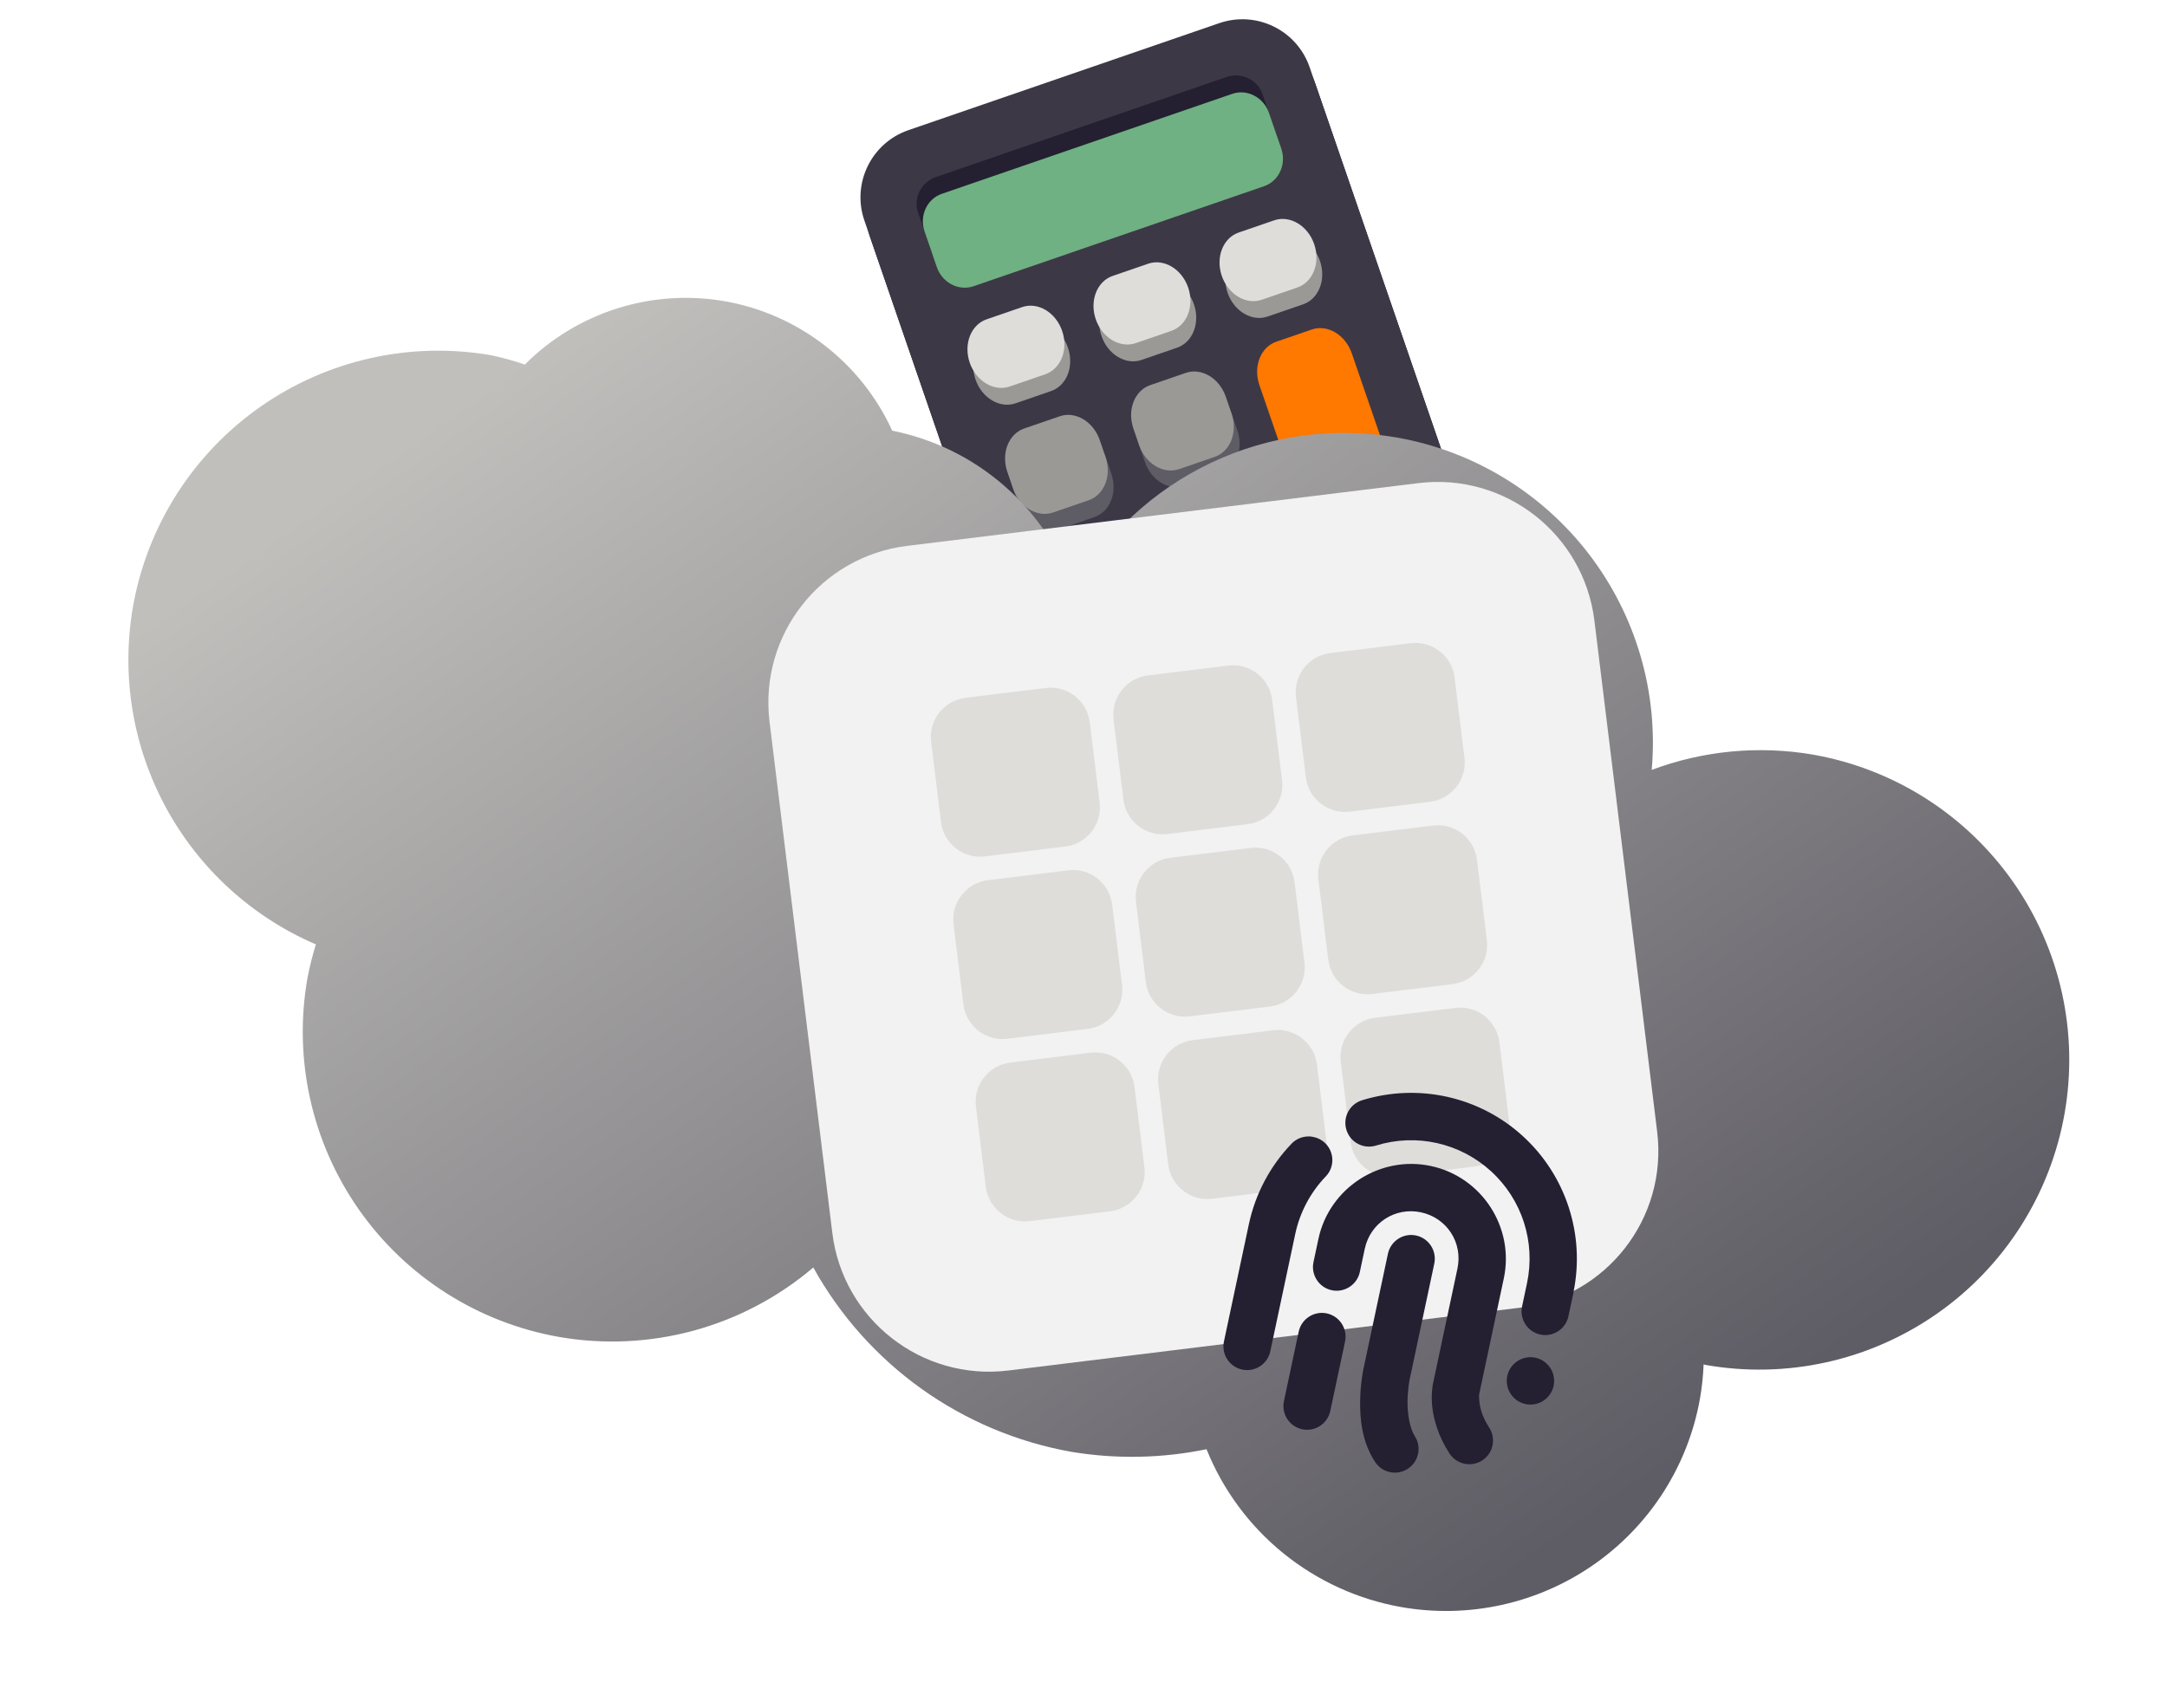
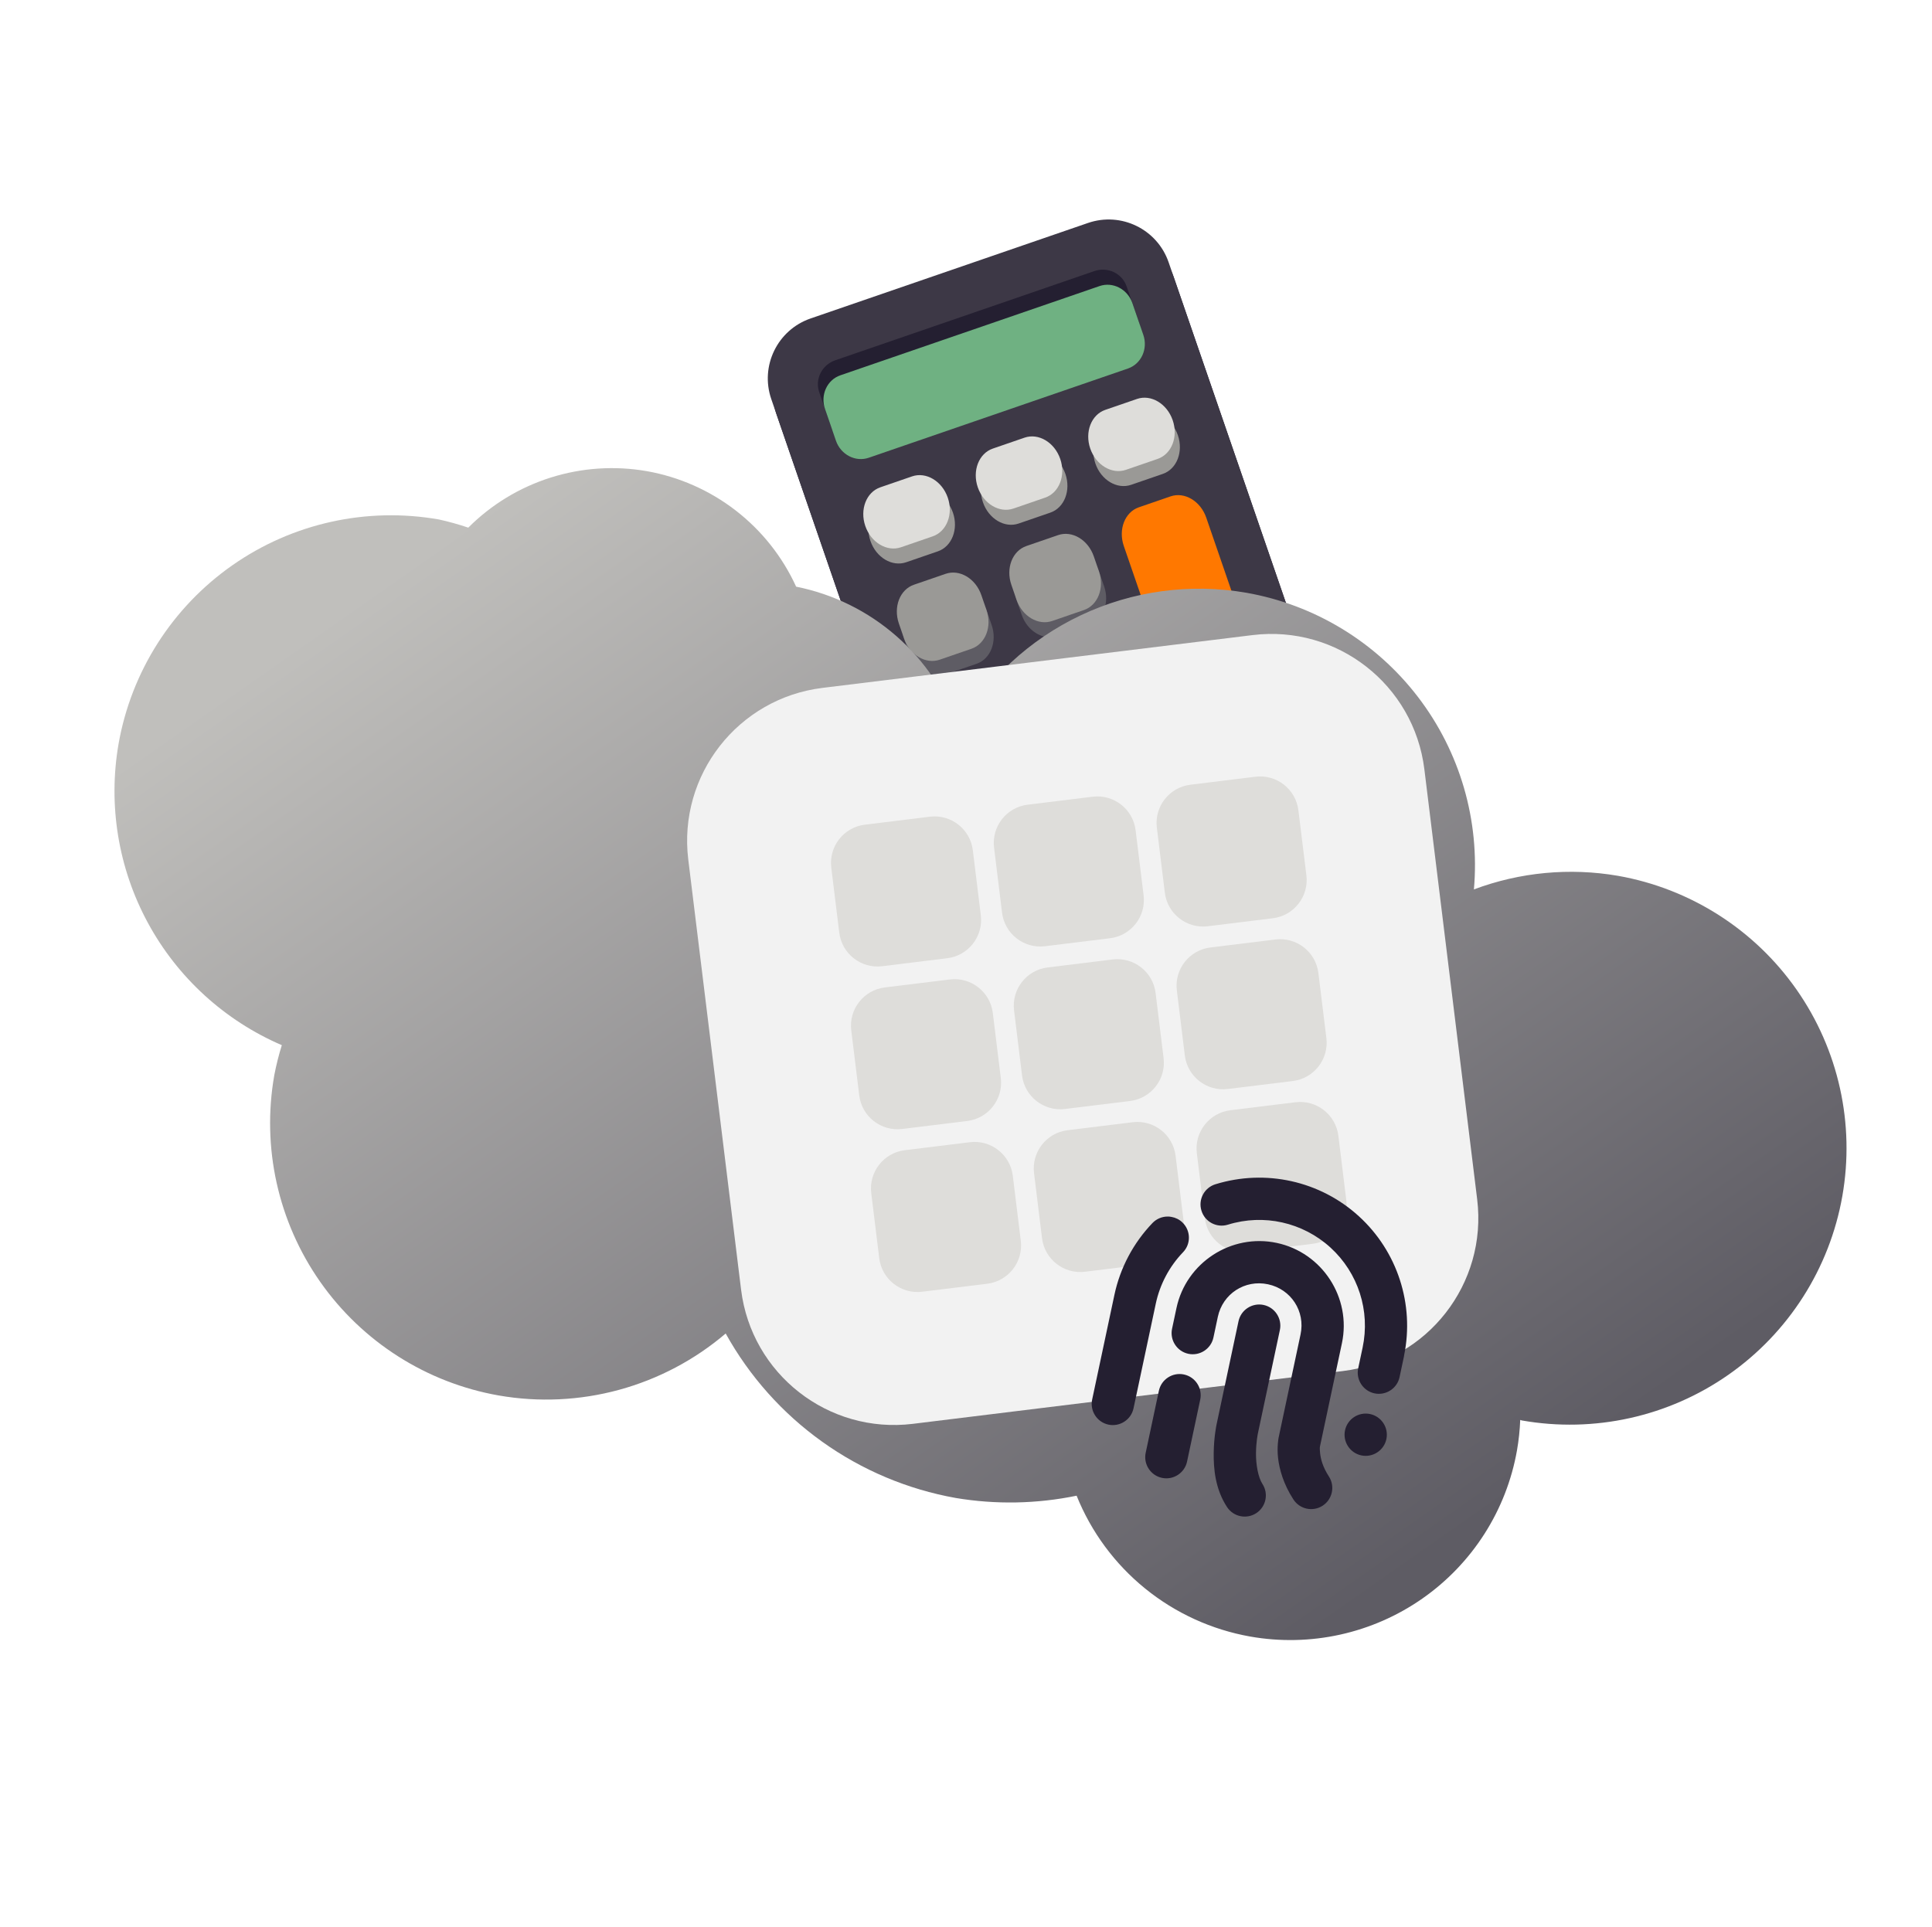
- <svg xmlns="http://www.w3.org/2000/svg" width="439" height="346" viewBox="0 0 439 346" fill="none">
-   <path d="M248.178 8.095L185.206 29.778C177.686 32.367 173.689 40.562 176.278 48.081L209.682 145.092C212.271 152.612 220.466 156.608 227.986 154.019L290.957 132.336C298.477 129.747 302.474 121.552 299.885 114.033L266.482 17.022C263.892 9.502 255.697 5.506 248.178 8.095Z" fill="url(#paint0_linear_38_1765)" />
-   <path d="M247.006 4.69L184.034 26.373C176.514 28.962 172.518 37.157 175.107 44.677L207.339 138.284C209.928 145.803 218.122 149.8 225.642 147.211L288.614 125.528C296.134 122.939 300.131 114.744 297.542 107.224L265.31 13.617C262.721 6.097 254.526 2.101 247.006 4.69Z" fill="#3D3846" />
-   <path d="M208.241 65.632L201.041 68.111C197.859 69.206 196.33 73.142 197.624 76.902C198.919 80.662 202.548 82.822 205.729 81.727L212.929 79.247C216.111 78.152 217.64 74.216 216.346 70.456C215.051 66.696 211.423 64.536 208.241 65.632Z" fill="#9A9996" />
-   <path d="M233.772 56.84L226.573 59.319C223.392 60.415 221.863 64.35 223.158 68.11C224.452 71.87 228.08 74.03 231.261 72.935L238.46 70.456C241.641 69.361 243.17 65.425 241.876 61.665C240.581 57.905 236.953 55.745 233.772 56.84Z" fill="#9A9996" />
-   <path d="M259.302 48.05L252.104 50.528C248.924 51.623 247.396 55.559 248.69 59.319C249.985 63.079 253.612 65.239 256.793 64.144L263.991 61.666C267.171 60.571 268.699 56.635 267.405 52.875C266.11 49.115 262.483 46.955 259.302 48.05Z" fill="#9A9996" />
-   <path d="M248.454 15.614L189.622 35.872C186.599 36.913 184.974 40.151 185.991 43.105L188.753 51.129C189.771 54.083 193.046 55.634 196.068 54.593L254.9 34.335C257.923 33.295 259.549 30.056 258.531 27.102L255.769 19.079C254.751 16.125 251.476 14.574 248.454 15.614Z" fill="#241F31" />
-   <path d="M256.073 37.739L197.241 57.997C194.218 59.038 190.88 57.302 189.784 54.121L187.305 46.921C186.21 43.74 187.772 40.317 190.794 39.276L249.626 19.018C252.649 17.978 255.987 19.713 257.083 22.894L259.562 30.095C260.657 33.276 259.095 36.699 256.073 37.739Z" fill="#6FB182" />
-   <path d="M207.069 62.228L199.868 64.707C196.687 65.802 195.157 69.739 196.452 73.498C197.747 77.258 201.375 79.418 204.556 78.322L211.757 75.843C214.938 74.748 216.468 70.812 215.173 67.052C213.879 63.292 210.25 61.132 207.069 62.228Z" fill="#DEDDDA" />
-   <path d="M232.6 53.437L225.401 55.915C222.22 57.011 220.691 60.947 221.986 64.707C223.28 68.466 226.908 70.626 230.089 69.531L237.288 67.052C240.469 65.957 241.998 62.021 240.704 58.261C239.409 54.502 235.781 52.341 232.6 53.437Z" fill="#DEDDDA" />
-   <path d="M258.13 44.646L250.932 47.124C247.752 48.22 246.224 52.155 247.518 55.915C248.813 59.675 252.44 61.835 255.62 60.74L262.819 58.261C265.999 57.166 267.527 53.231 266.233 49.471C264.938 45.711 261.311 43.551 258.13 44.646Z" fill="#DEDDDA" />
-   <path d="M215.86 87.757L208.659 90.236C205.478 91.332 203.948 95.268 205.243 99.028L206.415 102.431C207.71 106.191 211.338 108.351 214.52 107.256L221.72 104.776C224.901 103.681 226.431 99.745 225.136 95.985L223.964 92.582C222.67 88.822 219.041 86.662 215.86 87.757Z" fill="#5E5C64" />
-   <path d="M241.391 78.966L234.192 81.445C231.011 82.54 229.482 86.476 230.776 90.236L231.948 93.639C233.243 97.399 236.871 99.559 240.052 98.464L247.251 95.985C250.432 94.89 251.961 90.954 250.666 87.194L249.494 83.791C248.2 80.031 244.572 77.871 241.391 78.966Z" fill="#5E5C64" />
-   <path d="M224.65 113.285L217.449 115.765C214.268 116.86 212.738 120.796 214.033 124.556L215.205 127.96C216.5 131.719 220.128 133.88 223.31 132.784L230.51 130.305C233.691 129.209 235.221 125.273 233.926 121.513L232.754 118.11C231.46 114.35 227.831 112.19 224.65 113.285Z" fill="#5E5C64" />
-   <path d="M250.181 104.494L242.982 106.973C239.801 108.068 238.272 112.004 239.566 115.764L240.738 119.168C242.033 122.928 245.661 125.088 248.842 123.992L256.041 121.514C259.222 120.418 260.751 116.482 259.456 112.723L258.284 109.319C256.99 105.559 253.362 103.399 250.181 104.494Z" fill="#5E5C64" />
-   <path d="M214.687 84.353L207.487 86.832C204.306 87.927 202.776 91.863 204.071 95.623L205.243 99.027C206.537 102.787 210.166 104.947 213.347 103.851L220.548 101.372C223.729 100.276 225.259 96.34 223.964 92.581L222.792 89.177C221.497 85.417 217.869 83.257 214.687 84.353Z" fill="#9A9996" />
-   <path d="M240.219 75.561L233.02 78.04C229.839 79.136 228.31 83.072 229.604 86.831L230.776 90.235C232.071 93.995 235.699 96.155 238.88 95.06L246.079 92.581C249.26 91.486 250.789 87.55 249.494 83.79L248.323 80.386C247.028 76.626 243.4 74.466 240.219 75.561Z" fill="#9A9996" />
-   <path d="M223.477 109.882L216.277 112.361C213.096 113.456 211.566 117.392 212.861 121.152L214.033 124.556C215.327 128.316 218.956 130.476 222.137 129.38L229.338 126.901C232.519 125.805 234.049 121.869 232.754 118.11L231.582 114.706C230.287 110.946 226.659 108.786 223.477 109.882Z" fill="#9A9996" />
-   <path d="M249.009 101.091L241.81 103.569C238.629 104.665 237.1 108.601 238.394 112.36L239.566 115.764C240.861 119.524 244.489 121.684 247.67 120.589L254.869 118.11C258.05 117.015 259.579 113.079 258.284 109.319L257.113 105.915C255.818 102.155 252.19 99.995 249.009 101.091Z" fill="#9A9996" />
-   <path d="M275.711 95.704L268.512 98.182C265.332 99.277 263.804 103.213 265.099 106.973L266.27 110.376C267.565 114.136 271.192 116.297 274.373 115.201L281.571 112.723C284.751 111.628 286.279 107.692 284.985 103.932L283.813 100.529C282.518 96.769 278.891 94.609 275.711 95.704Z" fill="#C64600" />
-   <path d="M265.748 66.771L258.55 69.249C255.37 70.344 253.842 74.28 255.136 78.04L265.098 106.972C266.393 110.732 270.02 112.892 273.2 111.797L280.399 109.319C283.579 108.224 285.107 104.288 283.813 100.528L273.85 71.596C272.556 67.836 268.928 65.676 265.748 66.771Z" fill="#FF7800" />
-   <path d="M146.833 61.038C139.541 59.771 132.053 60.275 125.001 62.509C117.949 64.742 111.543 68.638 106.324 73.868C104.145 73.129 101.927 72.511 99.68 72.016C83.279 69.125 66.402 72.866 52.76 82.416C39.118 91.967 29.829 106.546 26.938 122.944C24.52 136.855 26.863 151.175 33.587 163.591C40.311 176.007 51.024 185.795 63.996 191.374C63.301 193.607 62.732 195.876 62.29 198.173C59.398 214.571 63.141 231.447 72.693 245.088C82.246 258.729 96.826 268.017 113.227 270.909C122.323 272.496 131.657 272.058 140.563 269.627C149.47 267.195 157.731 262.829 164.758 256.841C170.141 266.555 177.622 274.947 186.656 281.407C195.69 287.867 206.051 292.232 216.984 294.186C226.084 295.708 235.386 295.532 244.422 293.667C247.729 301.897 253.084 309.153 259.98 314.749C266.877 320.344 275.087 324.096 283.837 325.649C290.6 326.842 297.531 326.694 304.235 325.215C310.938 323.735 317.283 320.953 322.906 317.026C328.529 313.1 333.321 308.107 337.008 302.331C340.695 296.555 343.204 290.111 344.394 283.366C344.791 281.086 345.035 278.782 345.126 276.47C345.252 276.509 345.378 276.547 345.504 276.585C361.905 279.476 378.783 275.735 392.425 266.185C406.067 256.634 415.355 242.055 418.247 225.657C421.138 209.258 417.396 192.382 407.844 178.741C398.291 165.1 383.711 155.812 367.31 152.92C356.329 151.031 345.043 152.098 334.611 156.01C335.993 140.36 331.456 124.76 321.897 112.291C312.338 99.821 298.451 91.388 282.977 88.656C270.229 86.442 257.108 88.22 245.409 93.747C233.71 99.273 224.004 108.278 217.619 119.53C214.833 111.399 209.961 104.14 203.492 98.479C197.022 92.818 189.18 88.953 180.75 87.27C177.653 80.482 172.946 74.546 167.037 69.976C161.128 65.406 154.194 62.338 146.833 61.038Z" fill="url(#paint1_linear_38_1765)" />
-   <rect x="152" y="114.517" width="168.355" height="168.355" rx="32" transform="rotate(-7 152 114.517)" fill="#F2F2F2" />
-   <rect x="187.661" y="142.379" width="32.376" height="32.376" rx="8" transform="rotate(-7 187.661 142.379)" fill="#DEDDDA" />
-   <rect x="224.616" y="137.841" width="32.376" height="32.376" rx="8" transform="rotate(-7 224.616 137.841)" fill="#DEDDDA" />
-   <rect x="261.57" y="133.304" width="32.376" height="32.376" rx="8" transform="rotate(-7 261.57 133.304)" fill="#DEDDDA" />
-   <rect x="192.199" y="179.334" width="32.376" height="32.376" rx="8" transform="rotate(-7 192.199 179.334)" fill="#DEDDDA" />
-   <rect x="229.153" y="174.796" width="32.376" height="32.376" rx="8" transform="rotate(-7 229.153 174.796)" fill="#DEDDDA" />
-   <rect x="266.108" y="170.259" width="32.376" height="32.376" rx="8" transform="rotate(-7 266.108 170.259)" fill="#DEDDDA" />
-   <rect x="196.736" y="216.288" width="32.376" height="32.376" rx="8" transform="rotate(-7 196.736 216.288)" fill="#DEDDDA" />
-   <rect x="233.691" y="211.751" width="32.376" height="32.376" rx="8" transform="rotate(-7 233.691 211.751)" fill="#DEDDDA" />
-   <rect x="270.645" y="207.213" width="32.376" height="32.376" rx="8" transform="rotate(-7 270.645 207.213)" fill="#DEDDDA" />
-   <path d="M293.203 222.262C287.566 221.007 281.621 221.2 275.918 222.959C273.393 223.745 271.978 226.434 272.764 228.959C273.546 231.502 276.236 232.918 278.761 232.132C286.907 229.608 295.746 231.582 302.057 237.333C308.35 243.079 311.118 251.699 309.344 260.044L308.346 264.739C307.797 267.325 309.458 269.883 312.044 270.432C314.63 270.982 317.187 269.321 317.737 266.735L318.735 262.04C318.754 261.948 318.774 261.857 318.771 261.779C321.135 250.205 317.245 238.203 308.512 230.232C304.114 226.211 298.822 223.514 293.185 222.259L293.203 222.262ZM265.966 230.37C265.654 230.304 265.335 230.275 265.026 230.286C263.757 230.303 262.533 230.829 261.647 231.753C257.312 236.275 254.309 241.924 253.003 248.068L247.951 271.837C247.401 274.423 249.062 276.981 251.648 277.53C254.234 278.08 256.791 276.419 257.341 273.833L262.393 250.064C263.325 245.681 265.47 241.632 268.572 238.4C270.415 236.492 270.349 233.468 268.44 231.625C267.757 230.962 266.891 230.529 265.966 230.37ZM289.861 236.274C279.535 234.079 269.283 240.737 267.088 251.062L266.09 255.757C265.541 258.343 267.202 260.901 269.788 261.45C272.374 262 274.931 260.339 275.481 257.753L276.479 253.058C277.594 247.813 282.619 244.549 287.865 245.664C293.11 246.779 296.374 251.805 295.259 257.05L290.269 280.526C290.269 280.526 289.865 282.606 290.155 285.121C290.445 287.636 291.356 291.012 293.638 294.526C295.082 296.75 298.054 297.381 300.277 295.937C302.501 294.493 303.133 291.522 301.689 289.298C300.273 287.118 299.836 285.3 299.7 284.045C299.564 282.789 299.659 282.522 299.659 282.522L304.649 259.046C306.844 248.72 300.186 238.468 289.861 236.274ZM286.867 250.359C284.281 249.809 281.723 251.47 281.174 254.056L276.184 277.532C276.184 277.532 275.591 280.319 275.545 283.875C275.498 287.43 275.84 292.046 278.555 296.227C279.999 298.451 282.97 299.082 285.194 297.638C287.418 296.194 288.05 293.223 286.605 290.999C285.623 289.487 285.114 286.561 285.141 283.998C285.169 281.435 285.574 279.528 285.574 279.528L290.564 256.052C291.114 253.466 289.453 250.909 286.867 250.359ZM268.79 266.146C266.204 265.596 263.646 267.257 263.097 269.843L260.103 283.928C259.553 286.514 261.214 289.071 263.8 289.621C266.386 290.171 268.943 288.51 269.493 285.924L272.487 271.839C273.036 269.253 271.376 266.695 268.79 266.146ZM311.046 275.127C308.46 274.578 305.902 276.238 305.352 278.824C304.803 281.41 306.464 283.968 309.05 284.518C311.636 285.067 314.193 283.406 314.743 280.82C315.292 278.234 313.632 275.677 311.046 275.127Z" fill="#241F31" />
+ <svg xmlns="http://www.w3.org/2000/svg" width="401" height="400" viewBox="0 0 401 400" fill="none">
+   <path d="M226.892 49.4L169.317 69.224C162.442 71.592 158.787 79.084 161.155 85.96L191.696 174.657C194.063 181.532 201.556 185.186 208.431 182.819L266.006 162.994C272.881 160.627 276.536 153.134 274.169 146.259L243.628 57.562C241.26 50.686 233.768 47.032 226.892 49.4Z" fill="url(#paint0_linear_43_771)" />
+   <path d="M225.821 46.286L168.245 66.112C161.37 68.479 157.716 75.971 160.083 82.846L189.553 168.432C191.92 175.307 199.412 178.962 206.287 176.594L263.863 156.769C270.739 154.402 274.393 146.909 272.026 140.034L242.557 54.449C240.189 47.573 232.696 43.919 225.821 46.286Z" fill="#3D3846" />
+   <path d="M190.378 102.006L183.795 104.273C180.886 105.274 179.487 108.873 180.671 112.311C181.855 115.748 185.172 117.723 188.081 116.722L194.665 114.455C197.573 113.453 198.972 109.854 197.788 106.417C196.604 102.979 193.287 101.004 190.378 102.006Z" fill="#9A9996" />
+   <path d="M213.721 93.968L207.139 96.234C204.231 97.236 202.833 100.834 204.016 104.272C205.2 107.71 208.517 109.685 211.426 108.683L218.008 106.417C220.916 105.416 222.314 101.817 221.13 98.379C219.947 94.942 216.629 92.967 213.721 93.968Z" fill="#9A9996" />
+   <path d="M237.064 85.931L230.482 88.197C227.575 89.198 226.177 92.796 227.361 96.234C228.545 99.672 231.861 101.647 234.769 100.646L241.35 98.38C244.258 97.378 245.655 93.78 244.472 90.342C243.288 86.905 239.971 84.929 237.064 85.931Z" fill="#9A9996" />
+   <path d="M227.145 56.275L173.355 74.796C170.591 75.748 169.105 78.709 170.035 81.41L172.56 88.746C173.49 91.447 176.485 92.865 179.248 91.913L233.039 73.391C235.802 72.44 237.289 69.479 236.359 66.778L233.833 59.442C232.903 56.742 229.909 55.323 227.145 56.275Z" fill="#241F31" />
+   <path d="M234.111 76.504L180.32 95.025C177.557 95.977 174.504 94.39 173.503 91.481L171.236 84.898C170.235 81.99 171.663 78.86 174.427 77.909L228.217 59.387C230.981 58.435 234.033 60.022 235.035 62.931L237.301 69.514C238.303 72.423 236.874 75.552 234.111 76.504Z" fill="#6FB182" />
+   <path d="M189.306 98.894L182.723 101.16C179.814 102.162 178.416 105.761 179.599 109.198C180.783 112.636 184.1 114.611 187.009 113.609L193.593 111.342C196.501 110.341 197.9 106.742 196.716 103.305C195.533 99.867 192.215 97.892 189.306 98.894Z" fill="#DEDDDA" />
+   <path d="M212.65 90.856L206.068 93.122C203.16 94.124 201.761 97.722 202.945 101.16C204.129 104.598 207.446 106.572 210.354 105.571L216.936 103.304C219.844 102.303 221.243 98.705 220.059 95.267C218.875 91.829 215.558 89.854 212.65 90.856Z" fill="#DEDDDA" />
+   <path d="M235.992 82.819L229.411 85.085C226.503 86.086 225.106 89.684 226.29 93.122C227.473 96.559 230.79 98.534 233.697 97.533L240.279 95.267C243.187 94.266 244.584 90.668 243.4 87.23C242.217 83.793 238.9 81.817 235.992 82.819Z" fill="#DEDDDA" />
+   <path d="M197.344 122.235L190.76 124.502C187.852 125.504 186.453 129.102 187.637 132.54L188.708 135.652C189.892 139.089 193.21 141.064 196.118 140.063L202.702 137.796C205.611 136.794 207.009 133.196 205.825 129.758L204.754 126.646C203.57 123.208 200.253 121.234 197.344 122.235Z" fill="#5E5C64" />
+   <path d="M220.687 114.197L214.105 116.464C211.197 117.465 209.798 121.064 210.982 124.501L212.054 127.613C213.237 131.051 216.555 133.026 219.463 132.025L226.045 129.758C228.953 128.757 230.351 125.158 229.168 121.72L228.096 118.609C226.913 115.171 223.595 113.196 220.687 114.197Z" fill="#5E5C64" />
+   <path d="M205.381 145.576L198.798 147.843C195.889 148.844 194.49 152.443 195.674 155.881L196.746 158.993C197.929 162.43 201.247 164.405 204.156 163.404L210.739 161.137C213.648 160.135 215.046 156.536 213.862 153.099L212.791 149.987C211.607 146.549 208.29 144.574 205.381 145.576Z" fill="#5E5C64" />
+   <path d="M228.724 137.538L222.142 139.805C219.234 140.806 217.836 144.405 219.019 147.842L220.091 150.954C221.274 154.392 224.592 156.367 227.5 155.365L234.082 153.099C236.99 152.098 238.389 148.499 237.205 145.061L236.133 141.949C234.95 138.512 231.632 136.537 228.724 137.538Z" fill="#5E5C64" />
+   <path d="M196.272 119.122L189.689 121.389C186.78 122.391 185.381 125.99 186.565 129.427L187.637 132.539C188.82 135.977 192.138 137.952 195.047 136.95L201.63 134.683C204.539 133.682 205.937 130.083 204.754 126.645L203.682 123.533C202.498 120.096 199.181 118.121 196.272 119.122Z" fill="#9A9996" />
+   <path d="M219.616 111.085L213.034 113.351C210.125 114.352 208.727 117.951 209.911 121.389L210.982 124.501C212.166 127.938 215.483 129.913 218.392 128.912L224.974 126.646C227.882 125.644 229.28 122.045 228.096 118.608L227.025 115.496C225.841 112.058 222.524 110.083 219.616 111.085Z" fill="#9A9996" />
+   <path d="M204.309 142.464L197.725 144.731C194.816 145.732 193.418 149.331 194.602 152.769L195.673 155.881C196.857 159.318 200.174 161.293 203.083 160.292L209.667 158.025C212.576 157.023 213.974 153.424 212.79 149.987L211.719 146.875C210.535 143.437 207.217 141.462 204.309 142.464Z" fill="#9A9996" />
+   <path d="M227.652 134.426L221.07 136.692C218.162 137.694 216.764 141.293 217.947 144.73L219.019 147.842C220.203 151.28 223.52 153.255 226.428 152.253L233.01 149.987C235.919 148.986 237.317 145.387 236.133 141.949L235.062 138.837C233.878 135.4 230.561 133.425 227.652 134.426Z" fill="#9A9996" />
+   <path d="M252.066 129.501L245.485 131.767C242.577 132.768 241.18 136.367 242.363 139.804L243.435 142.916C244.619 146.354 247.935 148.329 250.843 147.328L257.424 145.062C260.332 144.06 261.729 140.462 260.545 137.024L259.474 133.913C258.29 130.475 254.974 128.5 252.066 129.501Z" fill="#C64600" />
+   <path d="M242.957 103.047L236.376 105.313C233.468 106.315 232.071 109.913 233.255 113.351L242.363 139.804C243.547 143.241 246.863 145.217 249.771 144.215L256.352 141.949C259.26 140.948 260.657 137.35 259.474 133.912L250.365 107.459C249.181 104.021 245.865 102.046 242.957 103.047Z" fill="#FF7800" />
+   <path d="M134.232 97.806C127.566 96.647 120.718 97.108 114.271 99.15C107.824 101.192 101.966 104.755 97.195 109.536C95.202 108.861 93.175 108.296 91.12 107.843C76.125 105.199 60.693 108.62 48.221 117.352C35.748 126.084 27.255 139.414 24.611 154.407C22.401 167.126 24.543 180.218 30.69 191.571C36.838 202.923 46.633 211.872 58.494 216.973C57.859 219.014 57.338 221.089 56.934 223.189C54.29 238.182 57.712 253.612 66.446 266.084C75.18 278.555 88.511 287.047 103.506 289.692C111.823 291.143 120.356 290.743 128.5 288.52C136.644 286.296 144.197 282.305 150.621 276.829C155.543 285.711 162.383 293.384 170.643 299.29C178.903 305.197 188.376 309.188 198.372 310.974C206.692 312.366 215.197 312.205 223.458 310.5C226.482 318.025 231.378 324.658 237.683 329.775C243.989 334.891 251.496 338.321 259.496 339.741C265.679 340.832 272.017 340.697 278.146 339.344C284.275 337.991 290.075 335.447 295.217 331.857C300.358 328.267 304.739 323.702 308.11 318.421C311.481 313.141 313.776 307.249 314.863 301.081C315.226 298.997 315.45 296.891 315.533 294.776C315.648 294.812 315.763 294.847 315.879 294.881C330.874 297.525 346.306 294.105 358.778 285.372C371.251 276.64 379.744 263.311 382.388 248.317C385.031 233.324 381.61 217.894 372.876 205.422C364.142 192.951 350.811 184.459 335.815 181.814C325.776 180.087 315.457 181.062 305.919 184.639C307.182 170.33 303.034 156.067 294.294 144.666C285.554 133.266 272.857 125.555 258.71 123.057C247.054 121.033 235.057 122.659 224.361 127.712C213.665 132.764 204.791 140.998 198.953 151.286C196.405 143.851 191.951 137.214 186.036 132.038C180.12 126.862 172.951 123.329 165.242 121.79C162.411 115.583 158.108 110.156 152.705 105.978C147.302 101.799 140.962 98.995 134.232 97.806Z" fill="url(#paint1_linear_43_771)" />
+   <rect x="138.957" y="146.702" width="153.928" height="153.928" rx="32" transform="rotate(-7 138.957 146.702)" fill="#F2F2F2" />
+   <rect x="171.562" y="172.176" width="29.601" height="29.601" rx="8" transform="rotate(-7 171.562 172.176)" fill="#DEDDDA" />
+   <rect x="205.35" y="168.027" width="29.601" height="29.601" rx="8" transform="rotate(-7 205.35 168.027)" fill="#DEDDDA" />
+   <rect x="239.137" y="163.879" width="29.601" height="29.601" rx="8" transform="rotate(-7 239.137 163.879)" fill="#DEDDDA" />
+   <rect x="175.71" y="205.964" width="29.601" height="29.601" rx="8" transform="rotate(-7 175.71 205.964)" fill="#DEDDDA" />
+   <rect x="209.499" y="201.815" width="29.601" height="29.601" rx="8" transform="rotate(-7 209.499 201.815)" fill="#DEDDDA" />
+   <rect x="243.286" y="197.667" width="29.601" height="29.601" rx="8" transform="rotate(-7 243.286 197.667)" fill="#DEDDDA" />
+   <rect x="179.859" y="239.752" width="29.601" height="29.601" rx="8" transform="rotate(-7 179.859 239.752)" fill="#DEDDDA" />
+   <rect x="213.647" y="235.603" width="29.601" height="29.601" rx="8" transform="rotate(-7 213.647 235.603)" fill="#DEDDDA" />
+   <rect x="247.435" y="231.455" width="29.601" height="29.601" rx="8" transform="rotate(-7 247.435 231.455)" fill="#DEDDDA" />
+   <path d="M268.06 245.214C262.906 244.066 257.47 244.243 252.256 245.851C249.947 246.57 248.653 249.029 249.372 251.337C250.087 253.662 252.546 254.956 254.855 254.238C262.303 251.93 270.385 253.735 276.155 258.993C281.908 264.247 284.439 272.128 282.818 279.758L281.905 284.051C281.403 286.415 282.921 288.754 285.285 289.256C287.65 289.759 289.988 288.24 290.491 285.876L291.403 281.583C291.421 281.499 291.439 281.415 291.436 281.345C293.598 270.763 290.042 259.789 282.056 252.501C278.036 248.824 273.197 246.359 268.043 245.211L268.06 245.214ZM243.156 252.627C242.871 252.567 242.579 252.54 242.297 252.55C241.136 252.566 240.018 253.047 239.207 253.891C235.244 258.026 232.498 263.191 231.304 268.809L226.685 290.541C226.183 292.905 227.701 295.243 230.065 295.746C232.43 296.249 234.768 294.73 235.271 292.366L239.89 270.634C240.742 266.626 242.703 262.924 245.539 259.969C247.225 258.224 247.164 255.46 245.419 253.774C244.794 253.168 244.002 252.772 243.156 252.627ZM265.004 258.025C255.563 256.018 246.189 262.105 244.183 271.546L243.27 275.839C242.768 278.203 244.286 280.541 246.651 281.044C249.015 281.547 251.353 280.028 251.856 277.664L252.768 273.371C253.788 268.575 258.383 265.591 263.179 266.61C267.974 267.63 270.959 272.225 269.939 277.021L265.377 298.485C265.377 298.485 265.008 300.387 265.273 302.686C265.537 304.986 266.371 308.072 268.457 311.285C269.778 313.318 272.494 313.896 274.528 312.575C276.561 311.255 277.138 308.538 275.818 306.505C274.524 304.512 274.124 302.85 274 301.702C273.876 300.554 273.963 300.309 273.963 300.309L278.525 278.846C280.532 269.405 274.444 260.031 265.004 258.025ZM262.266 270.903C259.902 270.401 257.564 271.919 257.061 274.283L252.499 295.747C252.499 295.747 251.957 298.296 251.914 301.547C251.872 304.798 252.184 309.018 254.667 312.84C255.987 314.874 258.704 315.451 260.737 314.131C262.77 312.81 263.348 310.094 262.027 308.06C261.129 306.678 260.664 304.003 260.689 301.659C260.714 299.316 261.084 297.572 261.084 297.572L265.647 276.108C266.149 273.744 264.631 271.406 262.266 270.903ZM245.738 285.337C243.374 284.834 241.035 286.353 240.533 288.717L237.796 301.595C237.293 303.96 238.811 306.298 241.176 306.801C243.54 307.303 245.878 305.785 246.381 303.42L249.118 290.542C249.621 288.178 248.102 285.839 245.738 285.337ZM284.373 293.549C282.009 293.046 279.67 294.565 279.168 296.929C278.665 299.294 280.184 301.632 282.548 302.134C284.912 302.637 287.251 301.118 287.753 298.754C288.256 296.39 286.737 294.051 284.373 293.549Z" fill="#241F31" />
  <defs>
-     <linearGradient id="paint0_linear_38_1765" x1="215.368" y1="161.672" x2="305.592" y2="130.606" gradientUnits="userSpaceOnUse">
+     <linearGradient id="paint0_linear_43_771" x1="196.895" y1="189.816" x2="279.387" y2="161.412" gradientUnits="userSpaceOnUse">
      <stop stop-color="#241F31" />
      <stop offset="0.076" stop-color="#5E5C64" />
      <stop offset="0.151" stop-color="#241F31" />
      <stop offset="0.849" stop-color="#241F31" />
      <stop offset="0.925" stop-color="#5E5C64" />
      <stop offset="1" stop-color="#241F31" />
    </linearGradient>
-     <linearGradient id="paint1_linear_38_1765" x1="129.537" y1="56.344" x2="311.41" y2="316.121" gradientUnits="userSpaceOnUse">
+     <linearGradient id="paint1_linear_43_771" x1="118.418" y1="93.514" x2="284.706" y2="331.03" gradientUnits="userSpaceOnUse">
      <stop stop-color="#C0BFBC" />
      <stop offset="1" stop-color="#5E5C64" />
    </linearGradient>
  </defs>
</svg>
